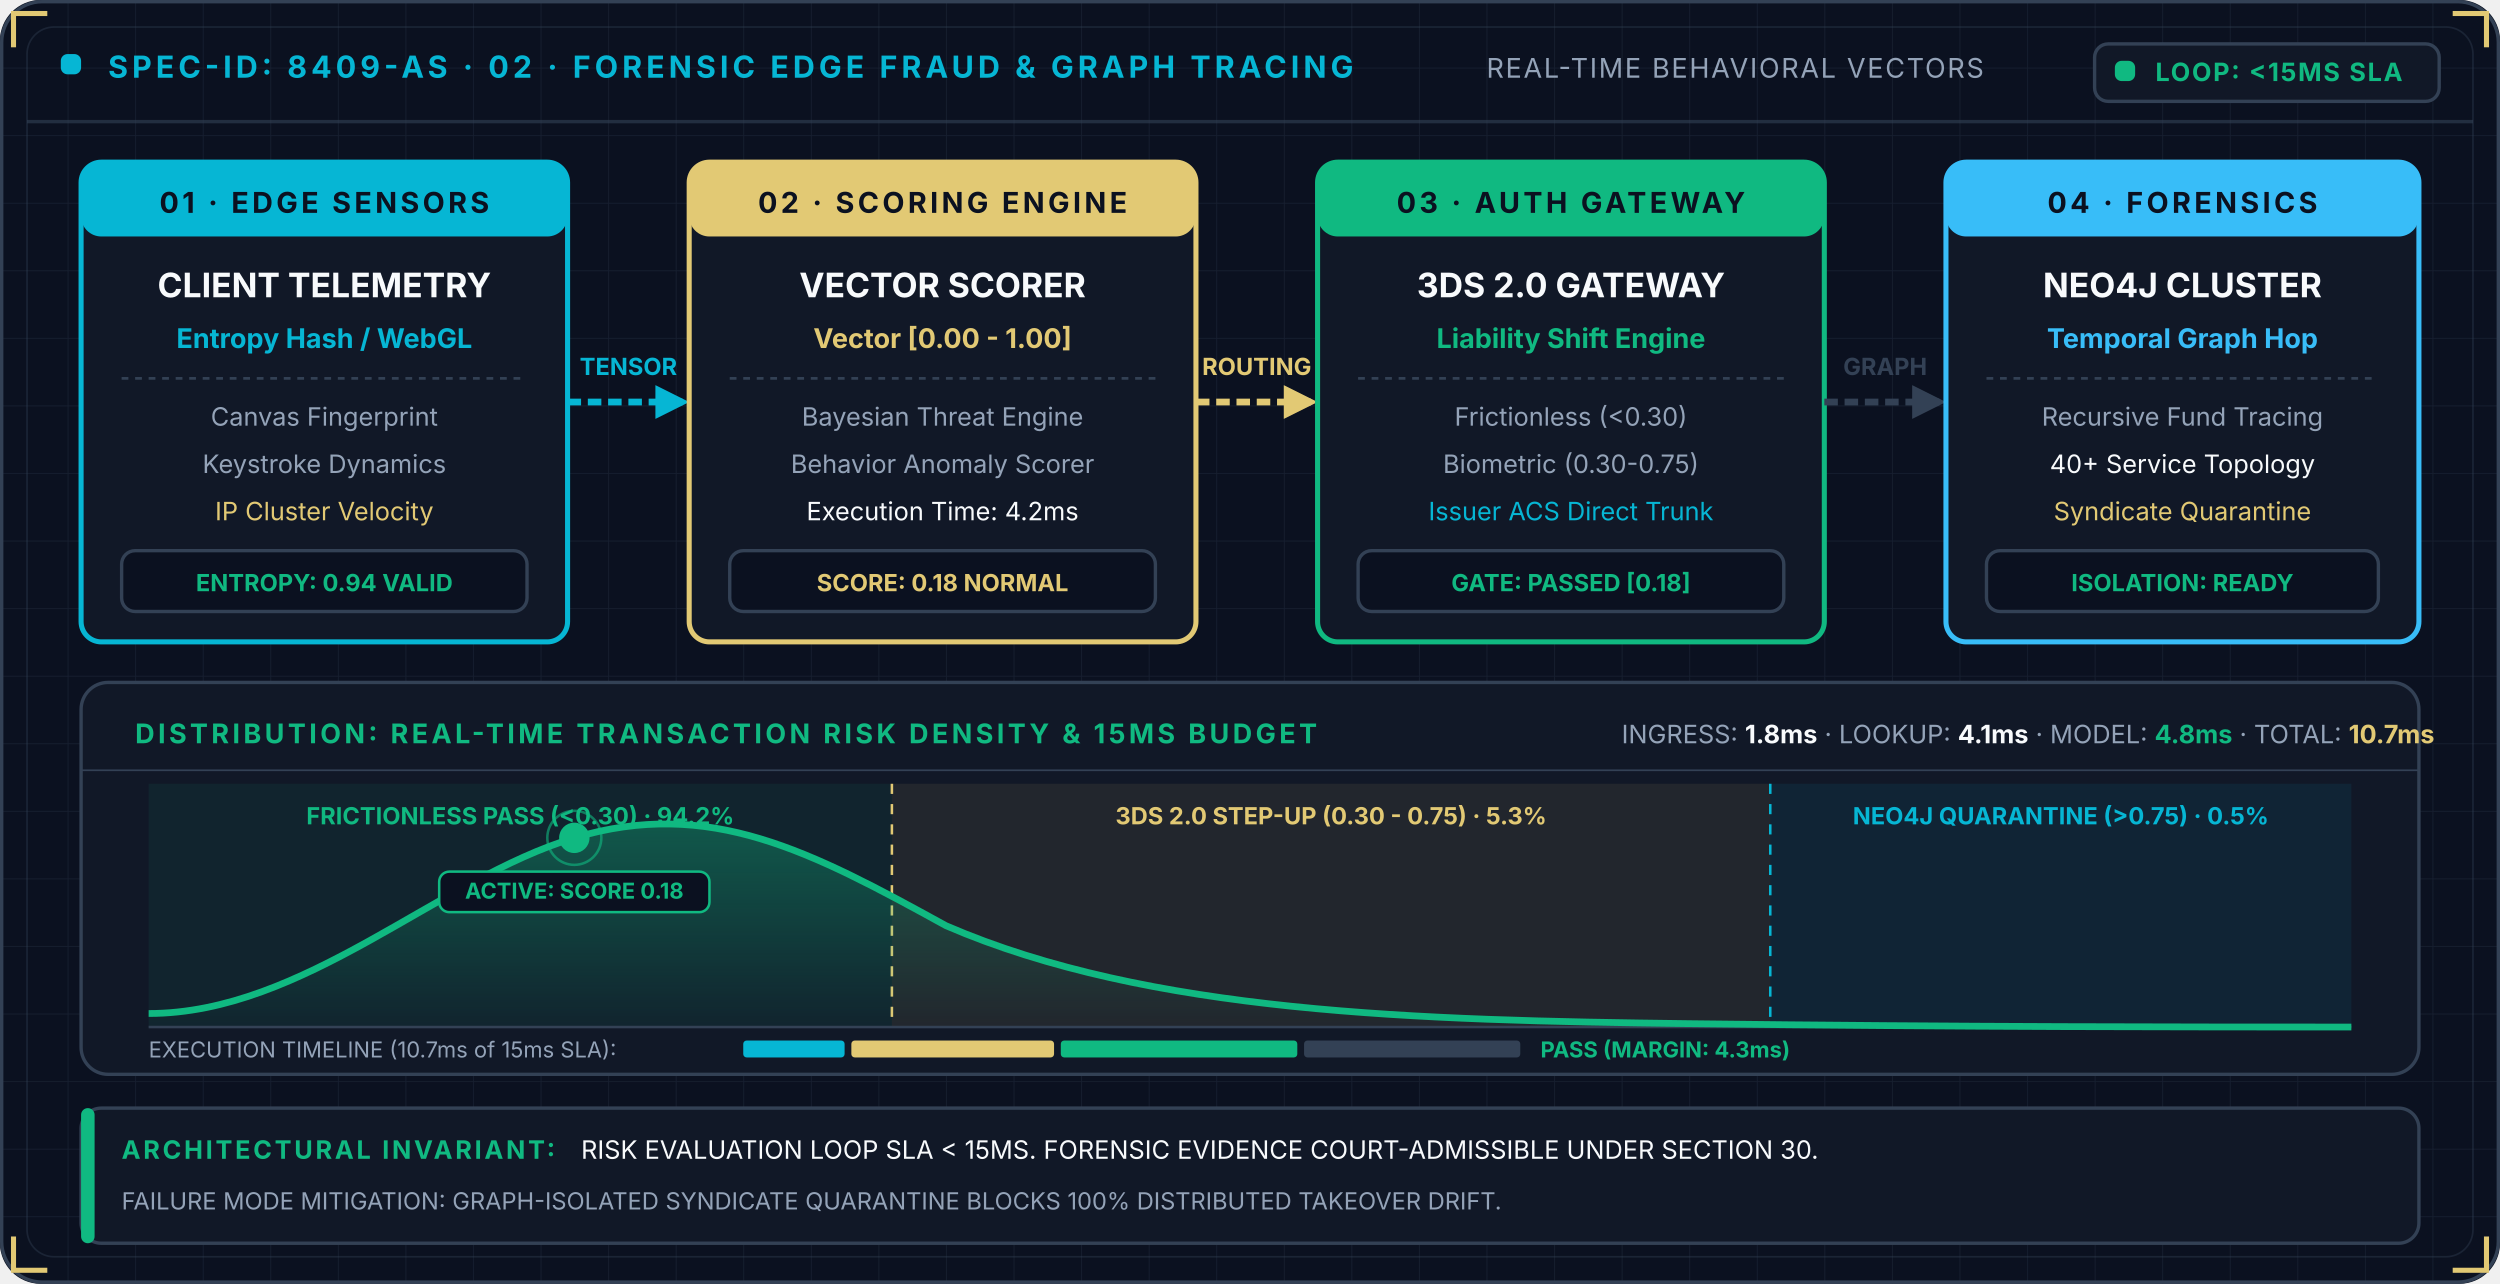
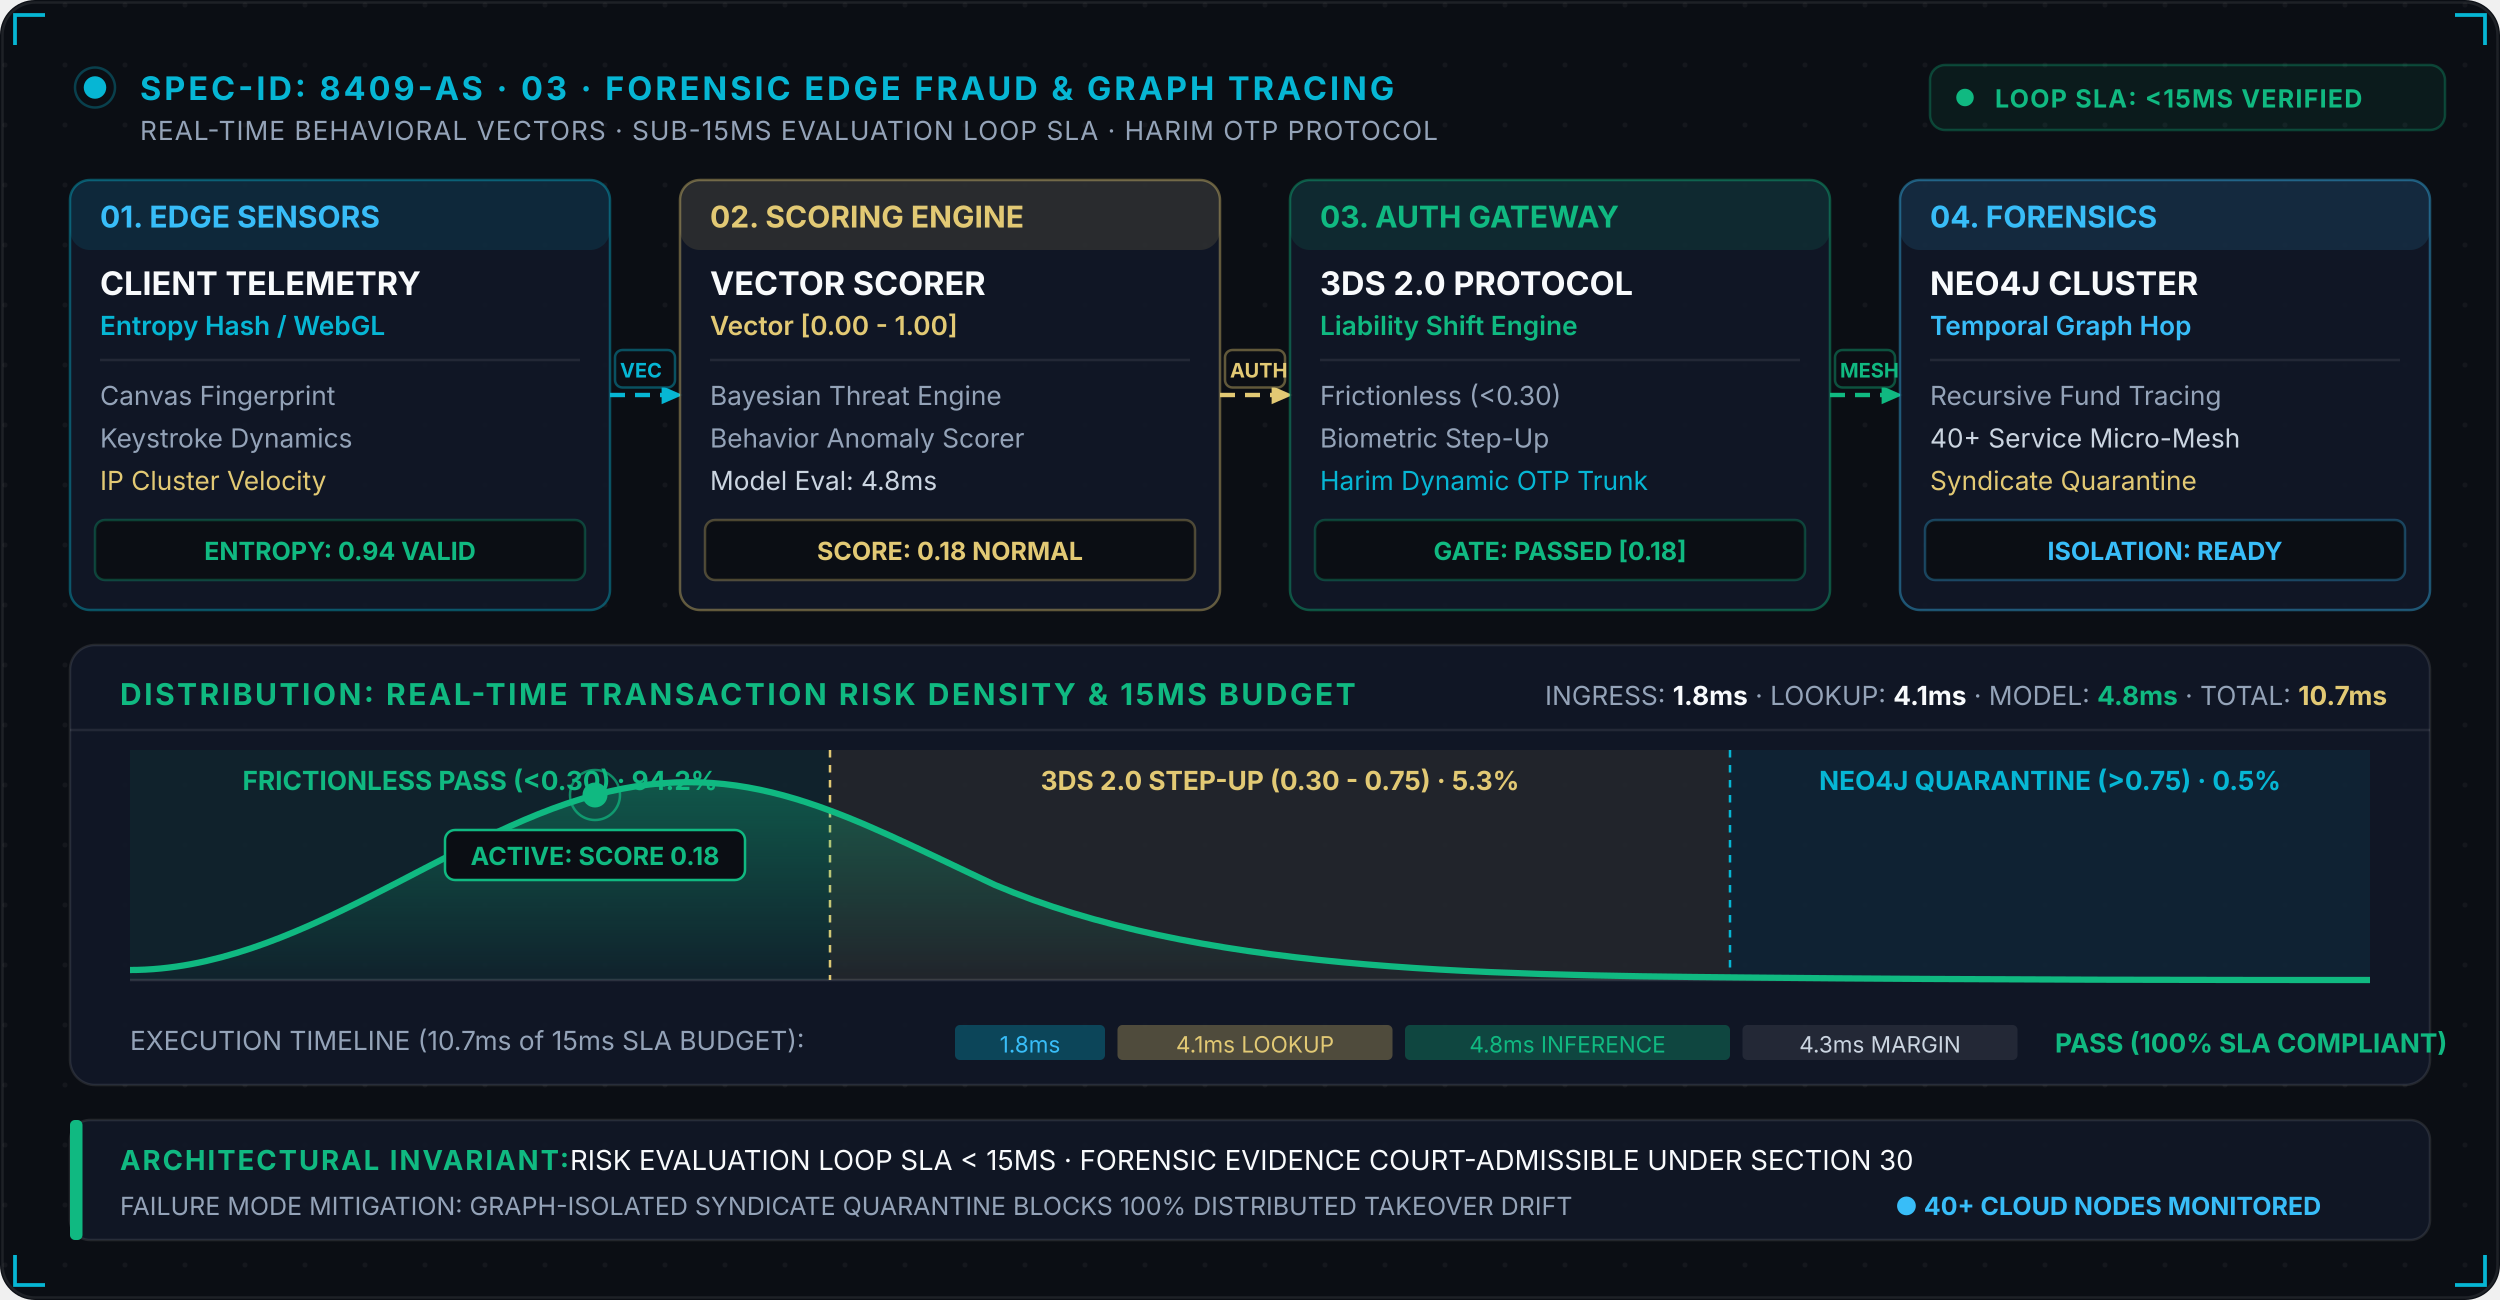
- <svg xmlns="http://www.w3.org/2000/svg" dir="ltr" viewBox="0 0 740 380" width="100%" height="100%" fill="none">
+ <svg xmlns="http://www.w3.org/2000/svg" viewBox="0 0 1000 520" width="100%" height="auto" class="w-full h-auto" preserveAspectRatio="xMidYMid meet" shape-rendering="geometricPrecision" text-rendering="geometricPrecision" dir="ltr">
  <defs>
-     <pattern id="grid-p2" width="20" height="20" patternUnits="userSpaceOnUse">
-       <path d="M 20 0 L 0 0 0 20" fill="none" stroke="#1e293b" stroke-width="0.5" stroke-opacity="0.6" />
+     <pattern id="fraud-grid-dots" width="24" height="24" patternUnits="userSpaceOnUse">
+       <circle cx="2" cy="2" r="1" fill="#ffffff" fill-opacity="0.04" />
    </pattern>
-     <linearGradient id="chartGrad2" x1="0" y1="0" x2="0" y2="1">
+     <linearGradient id="fraud-chart-grad" x1="0" y1="0" x2="0" y2="1">
      <stop offset="0%" stop-color="#10b981" stop-opacity="0.35" />
      <stop offset="100%" stop-color="#10b981" stop-opacity="0.0" />
    </linearGradient>
+     <linearGradient id="fraud-cyan-grad" x1="0%" y1="0%" x2="100%" y2="100%">
+       <stop offset="0%" stop-color="#06b6d4" stop-opacity="0.25" />
+       <stop offset="100%" stop-color="#06b6d4" stop-opacity="0.02" />
+     </linearGradient>
+     <marker id="fraud-arr-cyan" viewBox="0 0 10 10" refX="7" refY="5" markerWidth="6" markerHeight="6" orient="auto-start-reverse">
+       <path d="M 0 1.5 L 8 5 L 0 8.5 z" fill="#06b6d4" />
+     </marker>
+     <marker id="fraud-arr-gold" viewBox="0 0 10 10" refX="7" refY="5" markerWidth="6" markerHeight="6" orient="auto-start-reverse">
+       <path d="M 0 1.5 L 8 5 L 0 8.5 z" fill="#e2c974" />
+     </marker>
+     <marker id="fraud-arr-emerald" viewBox="0 0 10 10" refX="7" refY="5" markerWidth="6" markerHeight="6" orient="auto-start-reverse">
+       <path d="M 0 1.5 L 8 5 L 0 8.5 z" fill="#10b981" />
+     </marker>
    <style>
-       text { font-family: 'IBM Plex Mono', -apple-system, monospace; user-select: none; }
+       @keyframes fraudPulse {
+         0%, 100% { opacity: 0.6; }
+         50% { opacity: 1; }
+       }
+       @keyframes fraudFlow { to { stroke-dashoffset: -28; } }
+       .fraud-flow-cyan { stroke: #06b6d4; stroke-width: 1.75; stroke-dasharray: 6 4; animation: fraudFlow 1.6s linear infinite; }
+       .fraud-flow-gold { stroke: #e2c974; stroke-width: 1.75; stroke-dasharray: 6 4; animation: fraudFlow 1.6s linear infinite; }
+       .fraud-flow-emerald { stroke: #10b981; stroke-width: 1.75; stroke-dasharray: 6 4; animation: fraudFlow 1.6s linear infinite; }
+       text { font-family: 'IBM Plex Mono', system-ui, -apple-system, monospace; }
+       .code-font { font-family: 'IBM Plex Mono', monospace; }
    </style>
  </defs>
-   <rect width="740" height="380" fill="#0b1120" rx="12" />
-   <rect width="740" height="380" fill="url(#grid-p2)" rx="12" />
-   <rect x="0.5" y="0.5" width="739" height="379" stroke="#334155" stroke-width="1" rx="12" />
-   <rect x="8" y="8" width="724" height="364" stroke="#334155" stroke-width="0.5" stroke-opacity="0.4" rx="8" />
-   <path d="M 4 14 L 4 4 L 14 4" stroke="#e2c974" stroke-width="1.5" fill="none" />
-   <path d="M 726 4 L 736 4 L 736 14" stroke="#e2c974" stroke-width="1.5" fill="none" />
-   <path d="M 4 366 L 4 376 L 14 376" stroke="#e2c974" stroke-width="1.5" fill="none" />
-   <path d="M 726 376 L 736 376 L 736 366" stroke="#e2c974" stroke-width="1.5" fill="none" />
-   <line x1="8" y1="36" x2="732" y2="36" stroke="#334155" stroke-width="1" stroke-opacity="0.6" />
-   <rect x="18" y="16" width="6" height="6" fill="#06b6d4" rx="2" />
-   <text x="32" y="23" fill="#06b6d4" font-size="9" font-weight="700" letter-spacing="1.2">SPEC-ID: 8409-AS · 02 · FORENSIC EDGE FRAUD &amp; GRAPH TRACING</text>
-   <text x="440" y="23" fill="#94a3b8" font-size="8" letter-spacing="0.5">REAL-TIME BEHAVIORAL VECTORS</text>
-   <rect x="620" y="13" width="102" height="17" fill="#111827" stroke="#334155" stroke-width="1" rx="4" />
-   <rect x="626" y="18" width="6" height="6" fill="#10b981" rx="2" />
-   <text x="638" y="24" fill="#10b981" font-size="7.5" font-weight="700" letter-spacing="0.5">LOOP: &lt;15MS SLA</text>
-   <g id="mod-telemetry">
-     <rect x="24" y="48" width="144" height="142" fill="#111827" stroke="#06b6d4" stroke-width="1.5" rx="6" />
-     <rect x="24" y="48" width="144" height="22" fill="#06b6d4" rx="6" />
-     <text x="96" y="63" fill="#0b1120" font-size="8.5" font-weight="700" text-anchor="middle" letter-spacing="1">01 · EDGE SENSORS</text>
-     <text x="96" y="88" fill="#f8fafc" font-size="10" font-weight="700" text-anchor="middle">CLIENT TELEMETRY</text>
-     <text x="96" y="103" fill="#06b6d4" font-size="8" font-weight="700" text-anchor="middle">Entropy Hash / WebGL</text>
-     <line x1="36" y1="112" x2="156" y2="112" stroke="#334155" stroke-width="0.8" stroke-dasharray="2 2" />
-     <text x="96" y="126" fill="#94a3b8" font-size="7.5" text-anchor="middle">Canvas Fingerprint</text>
-     <text x="96" y="140" fill="#94a3b8" font-size="7.5" text-anchor="middle">Keystroke Dynamics</text>
-     <text x="96" y="154" fill="#e2c974" font-size="7.5" text-anchor="middle">IP Cluster Velocity</text>
-     <rect x="36" y="163" width="120" height="18" fill="#0b1120" stroke="#334155" stroke-width="1" rx="4" />
-     <text x="96" y="175" fill="#10b981" font-size="7" font-weight="700" text-anchor="middle">ENTROPY: 0.94 VALID</text>
+   <rect width="1000" height="520" fill="#0b0e14" rx="14" />
+   <rect width="1000" height="520" fill="url(#fraud-grid-dots)" rx="14" />
+   <rect width="998" height="518" x="1" y="1" fill="none" stroke="#ffffff" stroke-opacity="0.08" rx="13" />
+   <path d="M 6 18 L 6 6 L 18 6" stroke="#06b6d4" stroke-width="1.5" fill="none" />
+   <path d="M 982 6 L 994 6 L 994 18" stroke="#06b6d4" stroke-width="1.5" fill="none" />
+   <path d="M 6 502 L 6 514 L 18 514" stroke="#06b6d4" stroke-width="1.5" fill="none" />
+   <path d="M 982 514 L 994 514 L 994 502" stroke="#06b6d4" stroke-width="1.5" fill="none" />
+   <g transform="translate(32, 24)">
+     <circle cx="6" cy="11" r="4.5" fill="#06b6d4" />
+     <circle cx="6" cy="11" r="8" fill="none" stroke="#06b6d4" stroke-opacity="0.3" />
+     <text x="24" y="16" fill="#06b6d4" font-size="13" font-weight="700" letter-spacing="1.2">SPEC-ID: 8409-AS · 03 · FORENSIC EDGE FRAUD &amp; GRAPH TRACING</text>
+     <text x="24" y="32" fill="#94a3b8" font-size="10.5" letter-spacing="0.4">REAL-TIME BEHAVIORAL VECTORS · SUB-15MS EVALUATION LOOP SLA · HARIM OTP PROTOCOL</text>
+     <rect x="740" y="2" width="206" height="26" rx="6" fill="#10b981" fill-opacity="0.08" stroke="#10b981" stroke-opacity="0.3" />
+     <circle cx="754" cy="15" r="3.5" fill="#10b981" />
+     <text x="766" y="19" fill="#10b981" font-size="10" font-weight="700" letter-spacing="0.5">LOOP SLA: &lt;15MS VERIFIED</text>
  </g>
-   <path d="M 168 119 L 202 119" stroke="#06b6d4" stroke-width="2" stroke-dasharray="4 2" />
-   <polygon points="204,119 194,114 194,124" fill="#06b6d4" />
-   <text x="186" y="111" fill="#06b6d4" font-size="7" font-weight="700" text-anchor="middle">TENSOR</text>
-   <g id="mod-vector">
-     <rect x="204" y="48" width="150" height="142" fill="#111827" stroke="#e2c974" stroke-width="1.5" rx="6" />
-     <rect x="204" y="48" width="150" height="22" fill="#e2c974" rx="6" />
-     <text x="279" y="63" fill="#0b1120" font-size="8.5" font-weight="700" text-anchor="middle" letter-spacing="1">02 · SCORING ENGINE</text>
-     <text x="279" y="88" fill="#f8fafc" font-size="10" font-weight="700" text-anchor="middle">VECTOR SCORER</text>
-     <text x="279" y="103" fill="#e2c974" font-size="8" font-weight="700" text-anchor="middle">Vector [0.00 - 1.00]</text>
-     <line x1="216" y1="112" x2="342" y2="112" stroke="#334155" stroke-width="0.8" stroke-dasharray="2 2" />
-     <text x="279" y="126" fill="#94a3b8" font-size="7.5" text-anchor="middle">Bayesian Threat Engine</text>
-     <text x="279" y="140" fill="#94a3b8" font-size="7.5" text-anchor="middle">Behavior Anomaly Scorer</text>
-     <text x="279" y="154" fill="#f8fafc" font-size="7.5" text-anchor="middle">Execution Time: 4.2ms</text>
-     <rect x="216" y="163" width="126" height="18" fill="#0b1120" stroke="#334155" stroke-width="1" rx="4" />
-     <text x="279" y="175" fill="#e2c974" font-size="7" font-weight="700" text-anchor="middle">SCORE: 0.18 NORMAL</text>
+   <g transform="translate(28, 72)">
+     <rect width="216" height="172" rx="8" fill="#111827" fill-opacity="0.9" stroke="#06b6d4" stroke-opacity="0.4" />
+     <rect width="216" height="28" rx="8" fill="#06b6d4" fill-opacity="0.12" />
+     <text x="12" y="19" fill="#38bdf8" font-size="12" font-weight="700">01. EDGE SENSORS</text>
+     <text x="12" y="46" fill="#f8fafc" font-size="13" font-weight="700">CLIENT TELEMETRY</text>
+     <text x="12" y="62" fill="#06b6d4" font-size="10.5" font-weight="600">Entropy Hash / WebGL</text>
+     <line x1="12" y1="72" x2="204" y2="72" stroke="#ffffff" stroke-opacity="0.08" />
+     <text x="12" y="90" fill="#94a3b8" font-size="10.5">Canvas Fingerprint</text>
+     <text x="12" y="107" fill="#94a3b8" font-size="10.5">Keystroke Dynamics</text>
+     <text x="12" y="124" fill="#e2c974" font-size="10.5">IP Cluster Velocity</text>
+     <rect x="10" y="136" width="196" height="24" rx="4" fill="#0b0e14" stroke="#10b981" stroke-opacity="0.3" />
+     <text x="108" y="152" fill="#10b981" font-size="10" font-weight="700" text-anchor="middle">ENTROPY: 0.94 VALID</text>
  </g>
-   <path d="M 354 119 L 388 119" stroke="#e2c974" stroke-width="2" stroke-dasharray="4 2" />
-   <polygon points="390,119 380,114 380,124" fill="#e2c974" />
-   <text x="372" y="111" fill="#e2c974" font-size="7" font-weight="700" text-anchor="middle">ROUTING</text>
-   <g id="mod-3ds">
-     <rect x="390" y="48" width="150" height="142" fill="#111827" stroke="#10b981" stroke-width="1.5" rx="6" />
-     <rect x="390" y="48" width="150" height="22" fill="#10b981" rx="6" />
-     <text x="465" y="63" fill="#0b1120" font-size="8.5" font-weight="700" text-anchor="middle" letter-spacing="1">03 · AUTH GATEWAY</text>
-     <text x="465" y="88" fill="#f8fafc" font-size="10" font-weight="700" text-anchor="middle">3DS 2.0 GATEWAY</text>
-     <text x="465" y="103" fill="#10b981" font-size="8" font-weight="700" text-anchor="middle">Liability Shift Engine</text>
-     <line x1="402" y1="112" x2="528" y2="112" stroke="#334155" stroke-width="0.8" stroke-dasharray="2 2" />
-     <text x="465" y="126" fill="#94a3b8" font-size="7.5" text-anchor="middle">Frictionless (&lt;0.30)</text>
-     <text x="465" y="140" fill="#94a3b8" font-size="7.5" text-anchor="middle">Biometric (0.30-0.75)</text>
-     <text x="465" y="154" fill="#06b6d4" font-size="7.5" text-anchor="middle">Issuer ACS Direct Trunk</text>
-     <rect x="402" y="163" width="126" height="18" fill="#0b1120" stroke="#334155" stroke-width="1" rx="4" />
-     <text x="465" y="175" fill="#10b981" font-size="7" font-weight="700" text-anchor="middle">GATE: PASSED [0.18]</text>
+   <path d="M 244 158 L 272 158" fill="none" class="fraud-flow-cyan" marker-end="url(#fraud-arr-cyan)" />
+   <rect x="246" y="140" width="24" height="15" rx="3" fill="#0b0e14" stroke="#06b6d4" stroke-opacity="0.4" />
+   <text x="248" y="151" fill="#06b6d4" font-size="8" font-weight="700">VEC</text>
+   <g transform="translate(272, 72)">
+     <rect width="216" height="172" rx="8" fill="#111827" fill-opacity="0.9" stroke="#e2c974" stroke-opacity="0.4" />
+     <rect width="216" height="28" rx="8" fill="#e2c974" fill-opacity="0.12" />
+     <text x="12" y="19" fill="#e2c974" font-size="12" font-weight="700">02. SCORING ENGINE</text>
+     <text x="12" y="46" fill="#f8fafc" font-size="13" font-weight="700">VECTOR SCORER</text>
+     <text x="12" y="62" fill="#e2c974" font-size="10.5" font-weight="600">Vector [0.00 - 1.00]</text>
+     <line x1="12" y1="72" x2="204" y2="72" stroke="#ffffff" stroke-opacity="0.08" />
+     <text x="12" y="90" fill="#94a3b8" font-size="10.5">Bayesian Threat Engine</text>
+     <text x="12" y="107" fill="#94a3b8" font-size="10.5">Behavior Anomaly Scorer</text>
+     <text x="12" y="124" fill="#cbd5e1" font-size="10.5">Model Eval: 4.8ms</text>
+     <rect x="10" y="136" width="196" height="24" rx="4" fill="#0b0e14" stroke="#e2c974" stroke-opacity="0.3" />
+     <text x="108" y="152" fill="#e2c974" font-size="10" font-weight="700" text-anchor="middle">SCORE: 0.18 NORMAL</text>
  </g>
-   <path d="M 540 119 L 574 119" stroke="#334155" stroke-width="2" stroke-dasharray="4 2" />
-   <polygon points="576,119 566,114 566,124" fill="#334155" />
-   <text x="558" y="111" fill="#334155" font-size="7" font-weight="700" text-anchor="middle">GRAPH</text>
-   <g id="mod-graph">
-     <rect x="576" y="48" width="140" height="142" fill="#111827" stroke="#38bdf8" stroke-width="1.5" rx="6" />
-     <rect x="576" y="48" width="140" height="22" fill="#38bdf8" rx="6" />
-     <text x="646" y="63" fill="#0b1120" font-size="8.5" font-weight="700" text-anchor="middle" letter-spacing="1">04 · FORENSICS</text>
-     <text x="646" y="88" fill="#f8fafc" font-size="10" font-weight="700" text-anchor="middle">NEO4J CLUSTER</text>
-     <text x="646" y="103" fill="#38bdf8" font-size="8" font-weight="700" text-anchor="middle">Temporal Graph Hop</text>
-     <line x1="588" y1="112" x2="704" y2="112" stroke="#334155" stroke-width="0.8" stroke-dasharray="2 2" />
-     <text x="646" y="126" fill="#94a3b8" font-size="7.5" text-anchor="middle">Recursive Fund Tracing</text>
-     <text x="646" y="140" fill="#f8fafc" font-size="7.5" text-anchor="middle">40+ Service Topology</text>
-     <text x="646" y="154" fill="#e2c974" font-size="7.5" text-anchor="middle">Syndicate Quarantine</text>
-     <rect x="588" y="163" width="116" height="18" fill="#0b1120" stroke="#334155" stroke-width="1" rx="4" />
-     <text x="646" y="175" fill="#10b981" font-size="7" font-weight="700" text-anchor="middle">ISOLATION: READY</text>
+   <path d="M 488 158 L 516 158" fill="none" class="fraud-flow-gold" marker-end="url(#fraud-arr-gold)" />
+   <rect x="490" y="140" width="24" height="15" rx="3" fill="#0b0e14" stroke="#e2c974" stroke-opacity="0.4" />
+   <text x="492" y="151" fill="#e2c974" font-size="8" font-weight="700">AUTH</text>
+   <g transform="translate(516, 72)">
+     <rect width="216" height="172" rx="8" fill="#111827" fill-opacity="0.9" stroke="#10b981" stroke-opacity="0.4" />
+     <rect width="216" height="28" rx="8" fill="#10b981" fill-opacity="0.12" />
+     <text x="12" y="19" fill="#10b981" font-size="12" font-weight="700">03. AUTH GATEWAY</text>
+     <text x="12" y="46" fill="#f8fafc" font-size="13" font-weight="700">3DS 2.0 PROTOCOL</text>
+     <text x="12" y="62" fill="#10b981" font-size="10.5" font-weight="600">Liability Shift Engine</text>
+     <line x1="12" y1="72" x2="204" y2="72" stroke="#ffffff" stroke-opacity="0.08" />
+     <text x="12" y="90" fill="#94a3b8" font-size="10.5">Frictionless (&lt;0.30)</text>
+     <text x="12" y="107" fill="#94a3b8" font-size="10.5">Biometric Step-Up</text>
+     <text x="12" y="124" fill="#06b6d4" font-size="10.5">Harim Dynamic OTP Trunk</text>
+     <rect x="10" y="136" width="196" height="24" rx="4" fill="#0b0e14" stroke="#10b981" stroke-opacity="0.3" />
+     <text x="108" y="152" fill="#10b981" font-size="10" font-weight="700" text-anchor="middle">GATE: PASSED [0.18]</text>
  </g>
-   <g id="data-graph-2">
-     <rect x="24" y="202" width="692" height="116" fill="#111827" stroke="#334155" stroke-width="1" rx="8" />
-     <text x="40" y="220" fill="#10b981" font-size="8" font-weight="700" letter-spacing="1">DISTRIBUTION: REAL-TIME TRANSACTION RISK DENSITY &amp; 15MS BUDGET</text>
-     <text x="480" y="220" fill="#94a3b8" font-size="7.5">INGRESS: <tspan fill="#f8fafc" font-weight="700">1.8ms</tspan> · LOOKUP: <tspan fill="#f8fafc" font-weight="700">4.1ms</tspan> · MODEL: <tspan fill="#10b981" font-weight="700">4.8ms</tspan> · TOTAL: <tspan fill="#e2c974" font-weight="700">10.7ms</tspan>
+   <path d="M 732 158 L 760 158" fill="none" class="fraud-flow-emerald" marker-end="url(#fraud-arr-emerald)" />
+   <rect x="734" y="140" width="24" height="15" rx="3" fill="#0b0e14" stroke="#10b981" stroke-opacity="0.4" />
+   <text x="736" y="151" fill="#10b981" font-size="8" font-weight="700">MESH</text>
+   <g transform="translate(760, 72)">
+     <rect width="212" height="172" rx="8" fill="#111827" fill-opacity="0.9" stroke="#38bdf8" stroke-opacity="0.4" />
+     <rect width="212" height="28" rx="8" fill="#38bdf8" fill-opacity="0.12" />
+     <text x="12" y="19" fill="#38bdf8" font-size="12" font-weight="700">04. FORENSICS</text>
+     <text x="12" y="46" fill="#f8fafc" font-size="13" font-weight="700">NEO4J CLUSTER</text>
+     <text x="12" y="62" fill="#38bdf8" font-size="10.5" font-weight="600">Temporal Graph Hop</text>
+     <line x1="12" y1="72" x2="200" y2="72" stroke="#ffffff" stroke-opacity="0.08" />
+     <text x="12" y="90" fill="#94a3b8" font-size="10.5">Recursive Fund Tracing</text>
+     <text x="12" y="107" fill="#cbd5e1" font-size="10.5">40+ Service Micro-Mesh</text>
+     <text x="12" y="124" fill="#e2c974" font-size="10.5">Syndicate Quarantine</text>
+     <rect x="10" y="136" width="192" height="24" rx="4" fill="#0b0e14" stroke="#38bdf8" stroke-opacity="0.3" />
+     <text x="106" y="152" fill="#38bdf8" font-size="10" font-weight="700" text-anchor="middle">ISOLATION: READY</text>
+   </g>
+   <g transform="translate(28, 258)">
+     <rect width="944" height="176" rx="10" fill="#111827" fill-opacity="0.9" stroke="#ffffff" stroke-opacity="0.1" />
+     <text x="20" y="24" fill="#10b981" font-size="12" font-weight="700" letter-spacing="1">DISTRIBUTION: REAL-TIME TRANSACTION RISK DENSITY &amp; 15MS BUDGET</text>
+     <text x="590" y="24" fill="#94a3b8" font-size="10.5">INGRESS: <tspan fill="#f8fafc" font-weight="700">1.8ms</tspan> · LOOKUP: <tspan fill="#f8fafc" font-weight="700">4.1ms</tspan> · MODEL: <tspan fill="#10b981" font-weight="700">4.8ms</tspan> · TOTAL: <tspan fill="#e2c974" font-weight="700">10.7ms</tspan>
    </text>
-     <line x1="24" y1="228" x2="716" y2="228" stroke="#334155" stroke-width="0.5" />
-     <rect x="44" y="232" width="220" height="72" fill="#10b981" fill-opacity="0.08" />
-     <text x="154" y="244" fill="#10b981" font-size="7" font-weight="700" text-anchor="middle">FRICTIONLESS PASS (&lt;0.30) · 94.2%</text>
-     <rect x="264" y="232" width="260" height="72" fill="#e2c974" fill-opacity="0.08" />
-     <text x="394" y="244" fill="#e2c974" font-size="7" font-weight="700" text-anchor="middle">3DS 2.0 STEP-UP (0.30 - 0.75) · 5.3%</text>
-     <rect x="524" y="232" width="172" height="72" fill="#06b6d4" fill-opacity="0.08" />
-     <text x="610" y="244" fill="#06b6d4" font-size="7" font-weight="700" text-anchor="middle">NEO4J QUARANTINE (&gt;0.75) · 0.5%</text>
-     <line x1="44" y1="304" x2="696" y2="304" stroke="#334155" stroke-width="0.75" />
-     <line x1="264" y1="232" x2="264" y2="304" stroke="#e2c974" stroke-width="0.75" stroke-dasharray="3 3" />
-     <line x1="524" y1="232" x2="524" y2="304" stroke="#06b6d4" stroke-width="0.75" stroke-dasharray="3 3" />
-     <path d="M 44 304               L 44 300               C 90 300, 130 260, 170 248               C 210 236, 240 252, 280 274               C 340 300, 420 302, 500 303               C 580 304, 650 304, 696 304 Z" fill="url(#chartGrad2)" />
-     <path d="M 44 300               C 90 300, 130 260, 170 248               C 210 236, 240 252, 280 274               C 340 300, 420 302, 500 303               C 580 304, 650 304, 696 304" stroke="#10b981" stroke-width="2" fill="none" />
-     <circle cx="170" cy="248" r="4.5" fill="#10b981" />
-     <circle cx="170" cy="248" r="8" stroke="#10b981" stroke-width="0.75" stroke-opacity="0.6" fill="none" />
-     <rect x="130" y="258" width="80" height="12" fill="#0b1120" stroke="#10b981" stroke-width="0.75" rx="3" />
-     <text x="170" y="266" fill="#10b981" font-size="6.5" font-weight="700" text-anchor="middle">ACTIVE: SCORE 0.18</text>
-     <text x="44" y="313" fill="#94a3b8" font-size="6.5">EXECUTION TIMELINE (10.7ms of 15ms SLA):</text>
-     <rect x="220" y="308" width="30" height="5" fill="#06b6d4" rx="1" />
-     <rect x="252" y="308" width="60" height="5" fill="#e2c974" rx="1" />
-     <rect x="314" y="308" width="70" height="5" fill="#10b981" rx="1" />
-     <rect x="386" y="308" width="64" height="5" fill="#334155" rx="1" />
-     <text x="456" y="313" fill="#10b981" font-size="6.5" font-weight="700">PASS (MARGIN: 4.3ms)</text>
+     <line x1="0" y1="34" x2="944" y2="34" stroke="#ffffff" stroke-opacity="0.08" />
+     <rect x="24" y="42" width="280" height="92" fill="#10b981" fill-opacity="0.08" />
+     <text x="164" y="58" fill="#10b981" font-size="10.5" font-weight="700" text-anchor="middle">FRICTIONLESS PASS (&lt;0.30) · 94.2%</text>
+     <rect x="304" y="42" width="360" height="92" fill="#e2c974" fill-opacity="0.08" />
+     <text x="484" y="58" fill="#e2c974" font-size="10.5" font-weight="700" text-anchor="middle">3DS 2.0 STEP-UP (0.30 - 0.75) · 5.3%</text>
+     <rect x="664" y="42" width="256" height="92" fill="#06b6d4" fill-opacity="0.08" />
+     <text x="792" y="58" fill="#06b6d4" font-size="10.5" font-weight="700" text-anchor="middle">NEO4J QUARANTINE (&gt;0.75) · 0.5%</text>
+     <line x1="24" y1="134" x2="920" y2="134" stroke="#ffffff" stroke-opacity="0.12" />
+     <line x1="304" y1="42" x2="304" y2="134" stroke="#e2c974" stroke-width="1" stroke-dasharray="3 3" />
+     <line x1="664" y1="42" x2="664" y2="134" stroke="#06b6d4" stroke-width="1" stroke-dasharray="3 3" />
+     <path d="M 24 134               L 24 130               C 90 130, 150 76, 210 60               C 270 44, 310 68, 370 96               C 450 130, 560 132, 670 133               C 770 134, 860 134, 920 134 Z" fill="url(#fraud-chart-grad)" />
+     <path d="M 24 130               C 90 130, 150 76, 210 60               C 270 44, 310 68, 370 96               C 450 130, 560 132, 670 133               C 770 134, 860 134, 920 134" stroke="#10b981" stroke-width="2.5" fill="none" />
+     <circle cx="210" cy="60" r="5" fill="#10b981" />
+     <circle cx="210" cy="60" r="10" stroke="#10b981" stroke-width="1" stroke-opacity="0.7" fill="none" />
+     <rect x="150" y="74" width="120" height="20" fill="#0b0e14" stroke="#10b981" stroke-width="1" rx="4" />
+     <text x="210" y="88" fill="#10b981" font-size="10" font-weight="700" text-anchor="middle">ACTIVE: SCORE 0.18</text>
+     <g transform="translate(24, 146)">
+       <text x="0" y="16" fill="#94a3b8" font-size="10.5">EXECUTION TIMELINE (10.7ms of 15ms SLA BUDGET):</text>
+       <rect x="330" y="6" width="60" height="14" rx="2" fill="#06b6d4" fill-opacity="0.3" />
+       <text x="360" y="17" fill="#38bdf8" font-size="9" text-anchor="middle">1.8ms</text>
+       <rect x="395" y="6" width="110" height="14" rx="2" fill="#e2c974" fill-opacity="0.3" />
+       <text x="450" y="17" fill="#e2c974" font-size="9" text-anchor="middle">4.1ms LOOKUP</text>
+       <rect x="510" y="6" width="130" height="14" rx="2" fill="#10b981" fill-opacity="0.3" />
+       <text x="575" y="17" fill="#10b981" font-size="9" text-anchor="middle">4.8ms INFERENCE</text>
+       <rect x="645" y="6" width="110" height="14" rx="2" fill="#ffffff" fill-opacity="0.08" />
+       <text x="700" y="17" fill="#cbd5e1" font-size="9" text-anchor="middle">4.3ms MARGIN</text>
+       <text x="770" y="17" fill="#10b981" font-size="10.5" font-weight="700">PASS (100% SLA COMPLIANT)</text>
+     </g>
  </g>
-   <rect x="24" y="328" width="692" height="40" fill="#111827" stroke="#334155" stroke-width="1" rx="6" />
-   <rect x="24" y="328" width="4" height="40" fill="#10b981" rx="2" />
-   <text x="36" y="343" fill="#10b981" font-size="7.5" font-weight="700" letter-spacing="0.8">ARCHITECTURAL INVARIANT:</text>
-   <text x="172" y="343" fill="#f8fafc" font-size="7.5">RISK EVALUATION LOOP SLA &lt; 15MS. FORENSIC EVIDENCE COURT-ADMISSIBLE UNDER SECTION 30.</text>
-   <text x="36" y="358" fill="#94a3b8" font-size="7">FAILURE MODE MITIGATION: GRAPH-ISOLATED SYNDICATE QUARANTINE BLOCKS 100% DISTRIBUTED TAKEOVER DRIFT.</text>
+   <g transform="translate(28, 448)">
+     <rect width="944" height="48" rx="8" fill="#111827" fill-opacity="0.85" stroke="#ffffff" stroke-opacity="0.1" />
+     <rect width="5" height="48" rx="2" fill="#10b981" />
+     <text x="20" y="20" fill="#10b981" font-size="11" font-weight="700" letter-spacing="0.8">ARCHITECTURAL INVARIANT:</text>
+     <text x="200" y="20" fill="#f8fafc" font-size="11">RISK EVALUATION LOOP SLA &lt; 15MS · FORENSIC EVIDENCE COURT-ADMISSIBLE UNDER SECTION 30</text>
+     <text x="20" y="38" fill="#94a3b8" font-size="10">FAILURE MODE MITIGATION: GRAPH-ISOLATED SYNDICATE QUARANTINE BLOCKS 100% DISTRIBUTED TAKEOVER DRIFT</text>
+     <text x="730" y="38" fill="#38bdf8" font-size="10" font-weight="700">● 40+ CLOUD NODES MONITORED</text>
+   </g>
</svg>
